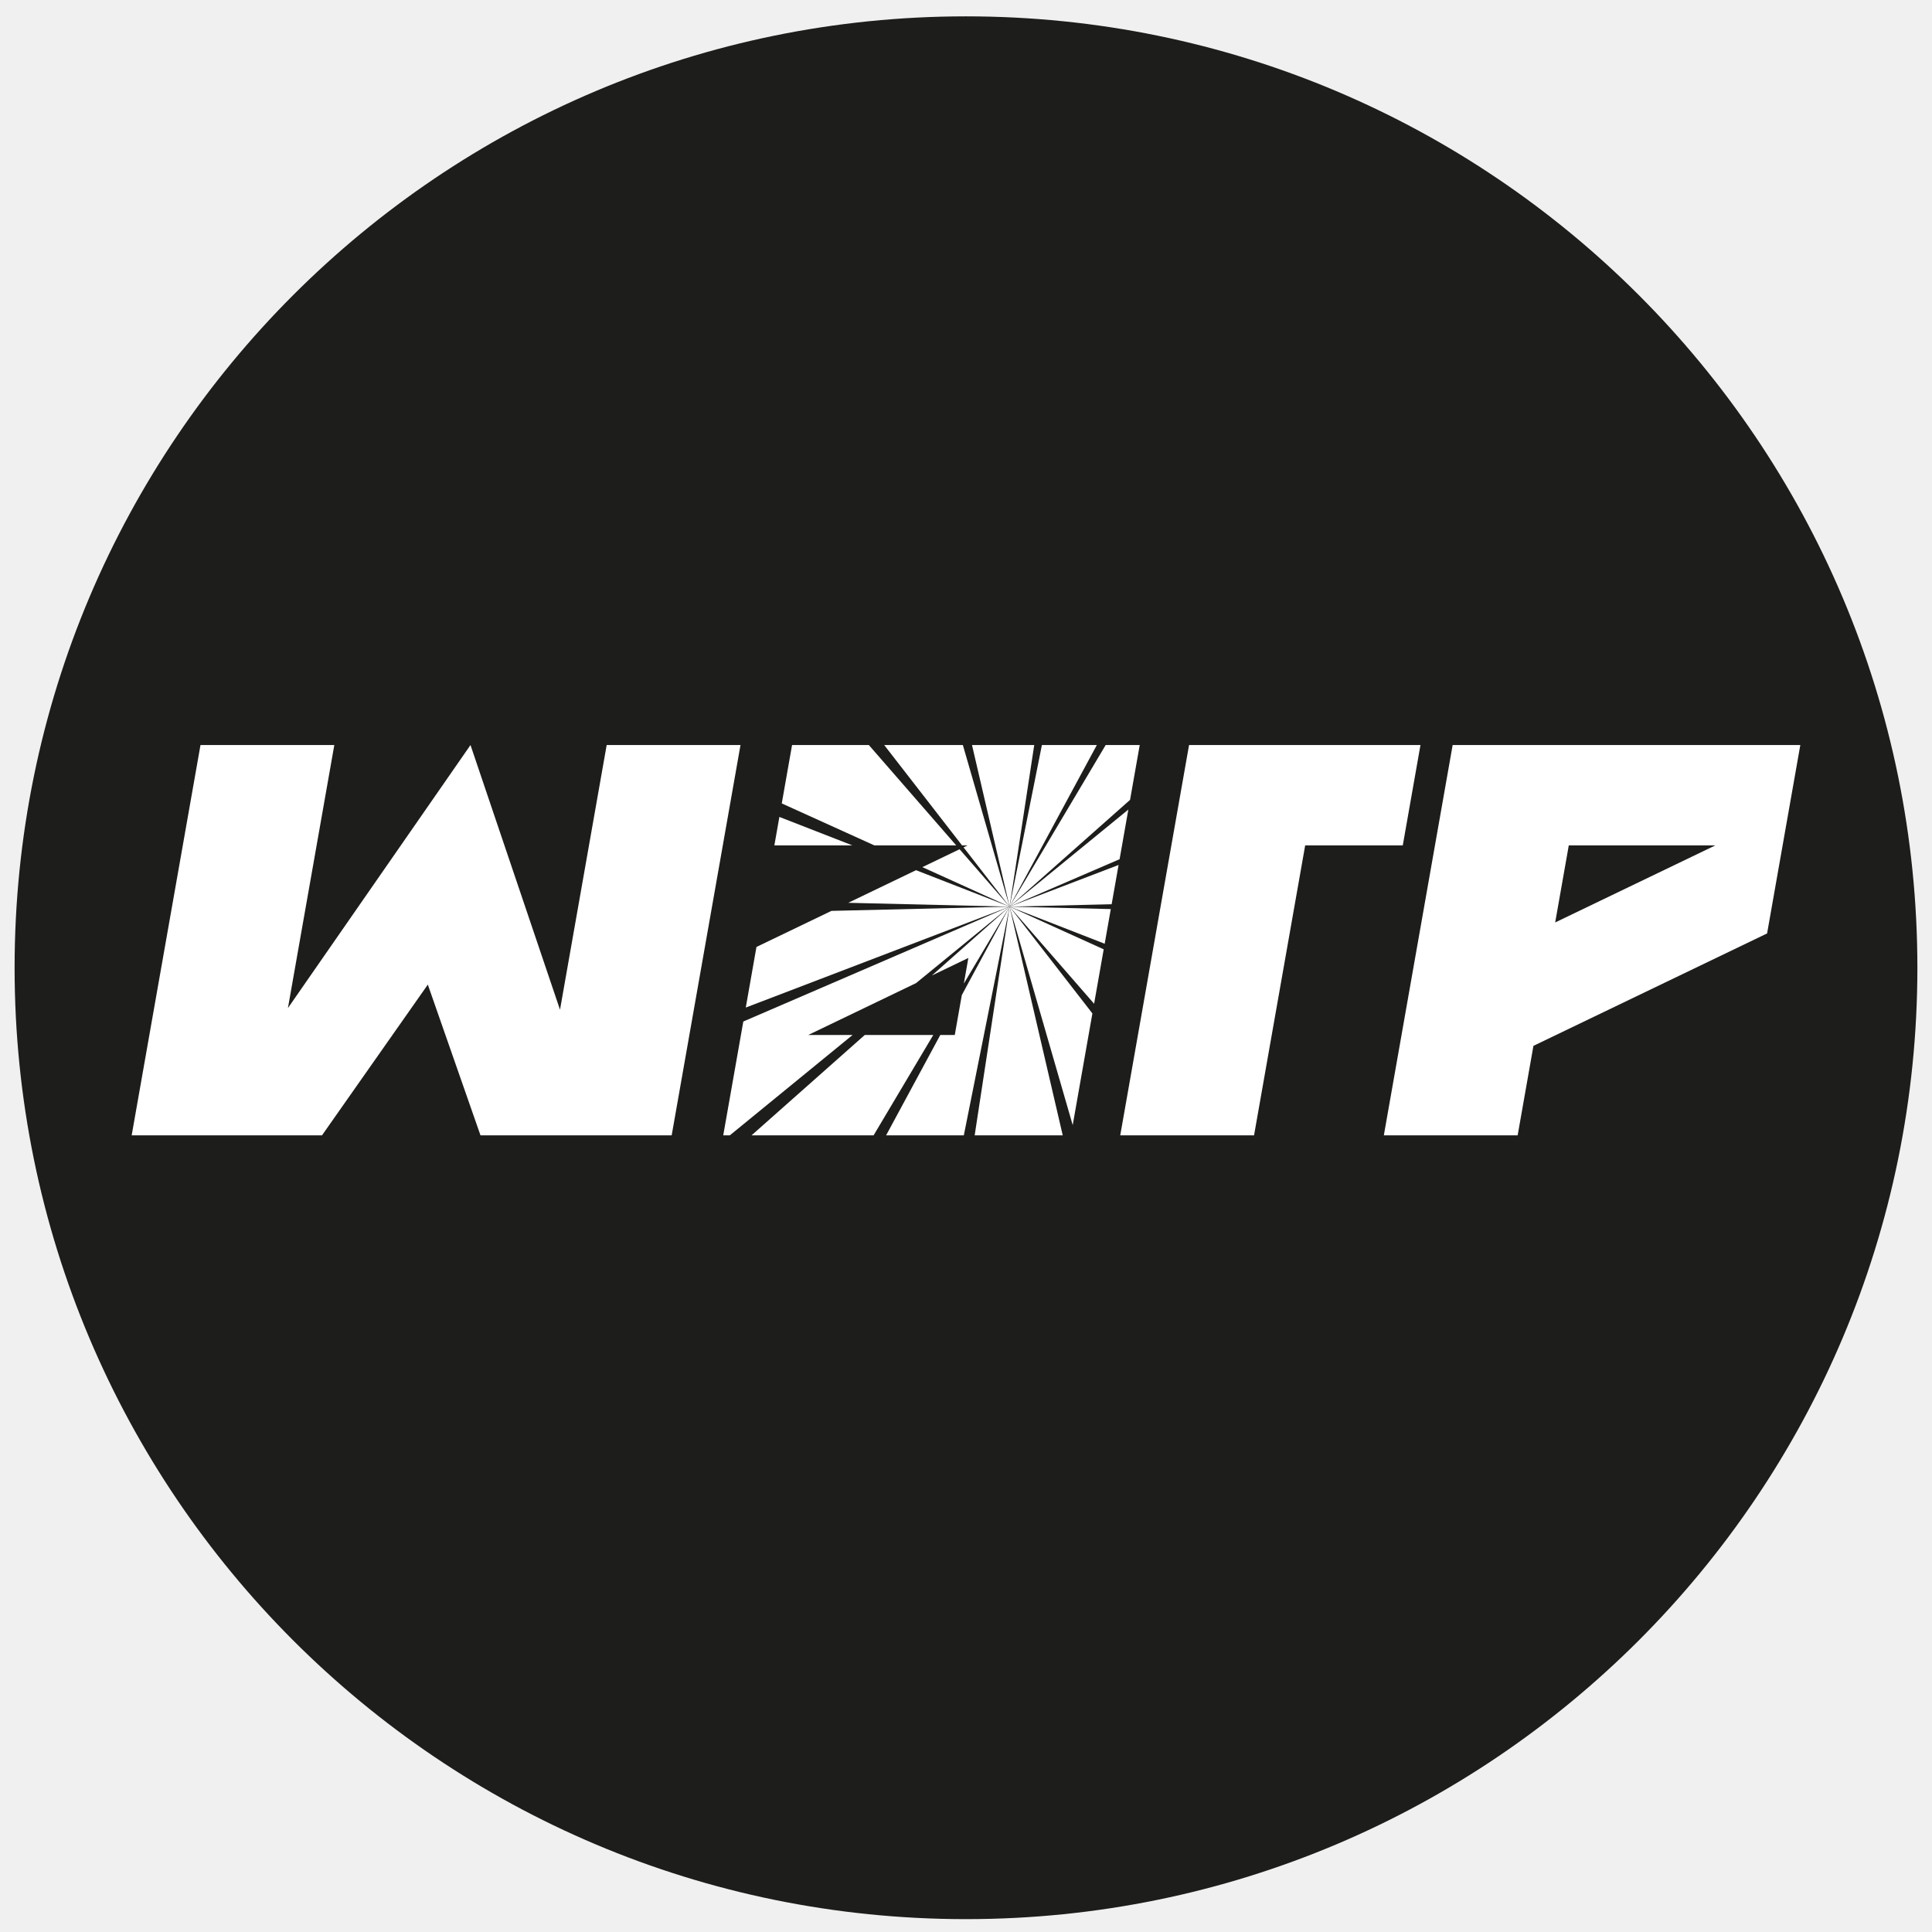
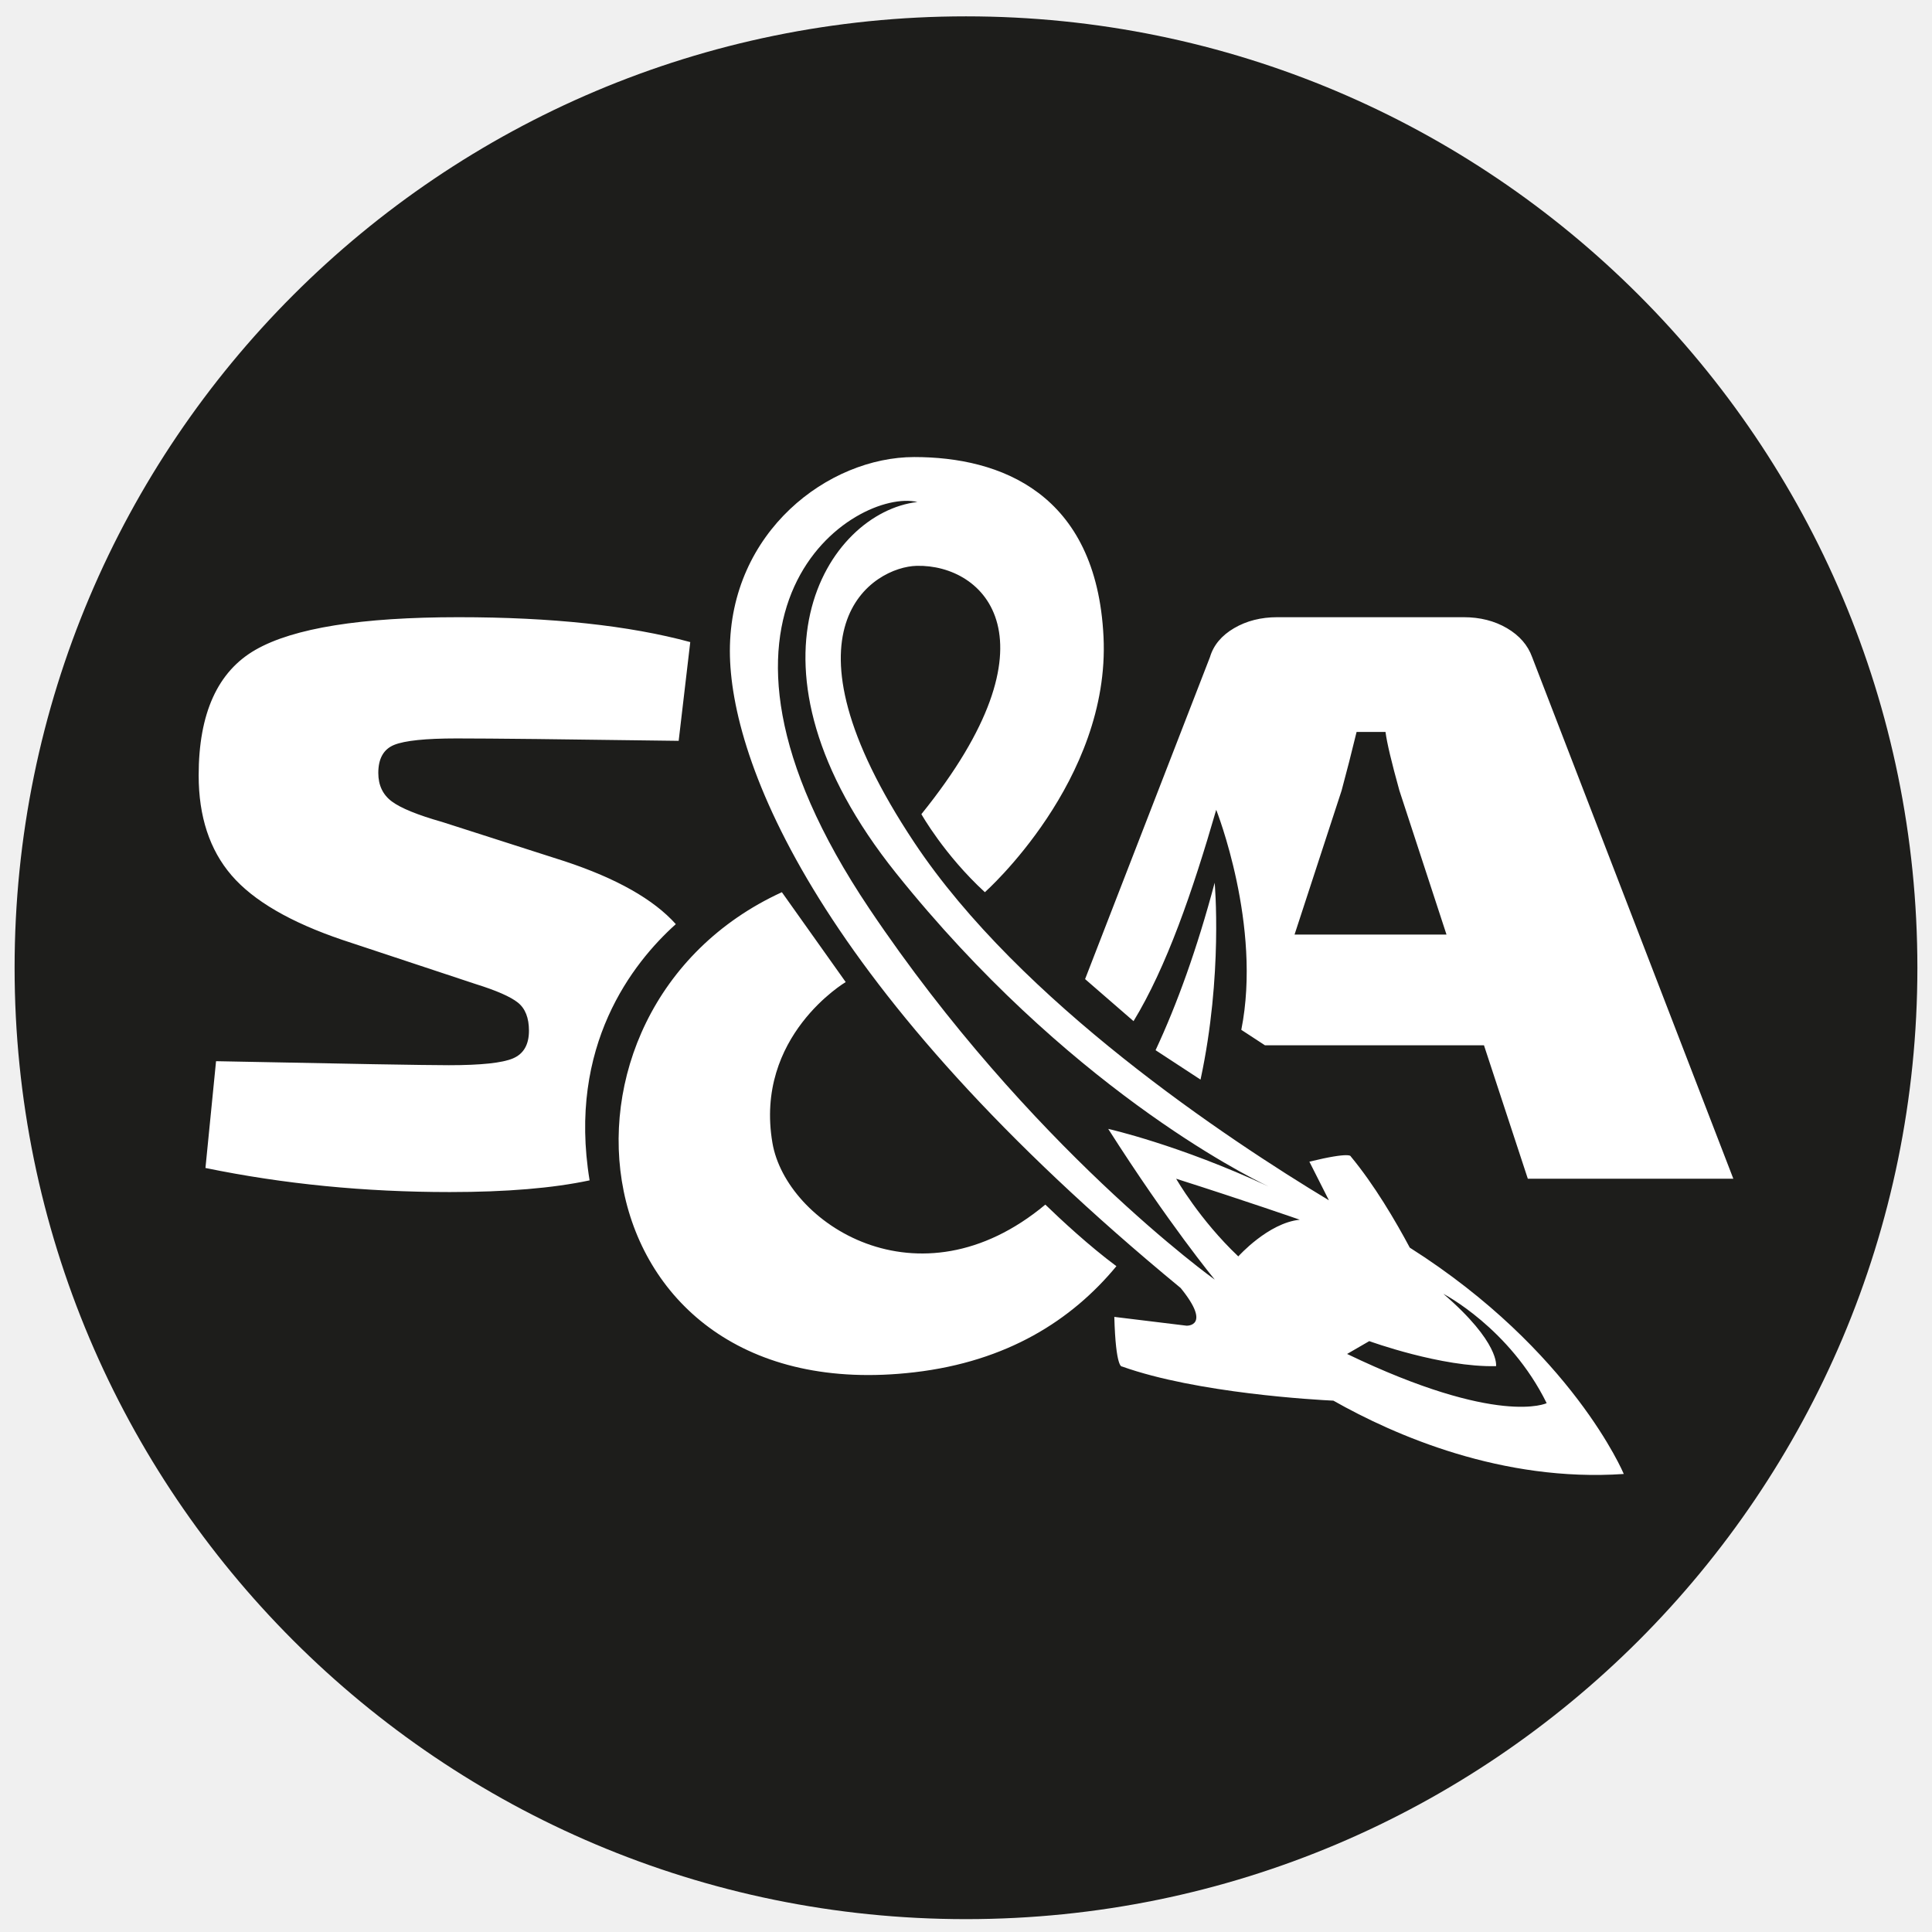
<svg xmlns="http://www.w3.org/2000/svg" width="100%" height="100%" viewBox="0 0 1063 1063" version="1.1" xml:space="preserve" style="fill-rule:evenodd;clip-rule:evenodd;stroke-linejoin:round;stroke-miterlimit:2;">
  <g transform="matrix(1.046243,0,0,1.046243,-4.069685,-25.96723)">
    <circle cx="511.894" cy="533.745" r="500.326" style="fill:rgb(29,29,27);" />
-   </g>
-   <g transform="matrix(1.048253,0,0,1.048253,-25.64621,-204.163)">
-     <g>
-       <g transform="matrix(0.946127,0,0,0.946127,-6279.815,-6123.143)">
-         <path d="M7080.173,7307.506L7147.889,7307.506L7180.996,7251.828L7142.999,7251.828L7080.173,7307.506Z" style="fill:white;fill-rule:nonzero;" />
-       </g>
-       <g transform="matrix(0.946127,0,0,0.946127,-6279.815,-6123.143)">
-         <path d="M7322.9,7090.979L7284.72,7307.506L7358.955,7307.506L7387.319,7146.657L7441.463,7146.657L7451.28,7090.979L7322.9,7090.979Z" style="fill:white;fill-rule:nonzero;" />
-       </g>
-       <g transform="matrix(0.946127,0,0,0.946127,-6279.815,-6123.143)">
-         <path d="M7469.137,7090.979L7430.958,7307.506L7505.194,7307.506L7513.948,7257.859L7643.578,7195.492L7662.006,7090.979L7469.137,7090.979ZM7526.019,7189.396L7533.556,7146.657L7614.848,7146.657L7526.019,7189.396Z" style="fill:white;fill-rule:nonzero;" />
-       </g>
-       <g transform="matrix(0.946127,0,0,0.946127,-6279.815,-6123.143)">
-         <path d="M7064.479,7307.506L7068.123,7307.506L7136.236,7251.828L7111.637,7251.828L7171.424,7223.063L7223.328,7180.636L7075.615,7244.352L7064.479,7307.506Z" style="fill:white;fill-rule:nonzero;" />
-       </g>
-       <g transform="matrix(0.946127,0,0,0.946127,-6279.815,-6123.143)">
-         <path d="M7192.93,7251.828L7184.891,7251.828L7154.83,7307.506L7197.948,7307.506L7223.328,7180.637L7196.829,7229.716L7192.93,7251.828Z" style="fill:white;fill-rule:nonzero;" />
-       </g>
-       <g transform="matrix(0.946127,0,0,0.946127,-6279.815,-6123.143)">
-         <path d="M7279.482,7181.98L7223.328,7180.637L7276.094,7201.207L7279.482,7181.98Z" style="fill:white;fill-rule:nonzero;" />
-       </g>
-       <g transform="matrix(0.946127,0,0,0.946127,-6279.815,-6123.143)">
-         <path d="M7082.907,7202.993L7076.981,7236.611L7223.328,7180.637L7124.509,7182.979L7082.907,7202.993Z" style="fill:white;fill-rule:nonzero;" />
-       </g>
-       <g transform="matrix(0.946127,0,0,0.946127,-6279.815,-6123.143)">
-         <path d="M7200.466,7209.092L7197.96,7223.298L7223.328,7180.637L7180.239,7218.822L7200.466,7209.092Z" style="fill:white;fill-rule:nonzero;" />
-       </g>
-       <g transform="matrix(0.946127,0,0,0.946127,-6279.815,-6123.143)">
-         <path d="M7269.277,7239.872L7223.328,7180.637L7258.352,7301.822L7269.277,7239.872Z" style="fill:white;fill-rule:nonzero;" />
-       </g>
-       <g transform="matrix(0.946127,0,0,0.946127,-6279.815,-6123.143)">
-         <path d="M7275.547,7204.304L7223.328,7180.637L7270.224,7234.501L7275.547,7204.304Z" style="fill:white;fill-rule:nonzero;" />
-       </g>
-       <g transform="matrix(0.946127,0,0,0.946127,-6279.815,-6123.143)">
-         <path d="M7133.82,7178.499L7223.328,7180.637L7171.428,7160.406L7133.82,7178.499Z" style="fill:white;fill-rule:nonzero;" />
-       </g>
-       <g transform="matrix(0.946127,0,0,0.946127,-6279.815,-6123.143)">
-         <path d="M7252.823,7307.506L7223.328,7180.636L7203.966,7307.506L7252.823,7307.506Z" style="fill:white;fill-rule:nonzero;" />
-       </g>
-       <g transform="matrix(0.946127,0,0,0.946127,-6279.815,-6123.143)">
-         <path d="M7289.219,7126.774L7223.328,7180.636L7284.364,7154.309L7289.219,7126.774Z" style="fill:white;fill-rule:nonzero;" />
-       </g>
-       <g transform="matrix(0.946127,0,0,0.946127,-6279.815,-6123.143)">
-         <path d="M7095.627,7130.858L7092.841,7146.658L7136.157,7146.658L7095.627,7130.858Z" style="fill:white;fill-rule:nonzero;" />
-       </g>
-       <g transform="matrix(0.946127,0,0,0.946127,-6279.815,-6123.143)">
-         <path d="M7283.799,7157.508L7223.328,7180.636L7279.957,7179.297L7283.799,7157.508Z" style="fill:white;fill-rule:nonzero;" />
-       </g>
-       <g transform="matrix(0.946127,0,0,0.946127,-6279.815,-6123.143)">
-         <path d="M7174.947,7158.712L7223.328,7180.637L7195.591,7148.782L7174.947,7158.712Z" style="fill:white;fill-rule:nonzero;" />
-       </g>
-       <g transform="matrix(0.946127,0,0,0.946127,-6279.815,-6123.143)">
-         <path d="M7148.344,7146.658L7193.741,7146.658L7145.263,7090.98L7102.66,7090.98L7096.948,7123.366L7148.344,7146.658Z" style="fill:white;fill-rule:nonzero;" />
-       </g>
-       <g transform="matrix(0.946127,0,0,0.946127,-6279.815,-6123.143)">
-         <path d="M7202.482,7090.979L7223.328,7180.636L7237.009,7090.979L7202.482,7090.979Z" style="fill:white;fill-rule:nonzero;" />
-       </g>
-       <g transform="matrix(0.946127,0,0,0.946127,-6279.815,-6123.143)">
-         <path d="M7153.777,7090.979L7196.967,7146.657L7200.006,7146.657L7197.793,7147.722L7223.328,7180.636L7197.415,7090.979L7153.777,7090.979Z" style="fill:white;fill-rule:nonzero;" />
-       </g>
-       <g transform="matrix(0.946127,0,0,0.946127,-6279.815,-6123.143)">
-         <path d="M7295.53,7090.979L7276.638,7090.979L7223.328,7180.636L7290.164,7121.403L7295.53,7090.979Z" style="fill:white;fill-rule:nonzero;" />
-       </g>
-       <g transform="matrix(0.946127,0,0,0.946127,-6279.815,-6123.143)">
-         <path d="M7241.262,7090.979L7223.328,7180.636L7271.734,7090.979L7241.262,7090.979Z" style="fill:white;fill-rule:nonzero;" />
-       </g>
-     </g>
-     <g transform="matrix(0.946127,0,0,0.946127,-6279.815,-6123.143)">
-       <path d="M6924.266,7090.979L6822.986,7236.897L6848.716,7090.979L6774.477,7090.979L6736.299,7307.506L6841.88,7307.506L6900.592,7223.877L6929.81,7307.506L7035.875,7307.506L7074.054,7090.979L6999.815,7090.979L6973.925,7237.816L6924.266,7090.979Z" style="fill:white;fill-rule:nonzero;" />
+     <g transform="matrix(2.626997,0,0,2.626997,-2747.496,-366.3083)">
+       <path d="M1283.7,406.726C1211.02,346.856 1193.46,301.248 1193.46,279.204C1193.46,255.3 1213.2,240.383 1230.38,240.383C1247.57,240.383 1266.86,247.559 1268.26,276.363C1269.66,305.168 1244.51,327.494 1244.51,327.494C1236.36,320.002 1231.8,311.87 1231.8,311.87C1260.03,276.92 1244.45,261.845 1230.86,262.16C1222.32,262.359 1201.68,274.387 1230.38,317.552C1251.58,349.429 1293.11,376.955 1313.38,389.172L1309.47,381.438C1317.86,379.39 1317.75,380.383 1317.75,380.383C1322.48,386.079 1326.73,393.328 1329.57,398.648C1362.13,419.307 1372.41,443.957 1372.41,443.957C1348.08,445.625 1326.6,436.255 1314.28,429.281C1310.87,429.118 1286.96,427.801 1271.95,422.437C1271.95,422.437 1270.71,422.957 1270.42,412.511L1284.89,414.274C1284.89,414.274 1289.99,414.468 1283.7,406.726ZM1356.97,429.781C1356.97,429.781 1347.3,434.493 1317.02,419.931L1321.46,417.362C1321.46,417.362 1335.92,422.642 1346.84,422.369C1346.84,422.369 1347.66,417.678 1336.29,407.894C1336.29,407.894 1349.56,414.741 1356.97,429.781ZM1270.84,402.361C1261.88,413.201 1248.96,421.434 1230.38,423.6C1162.07,431.565 1152.41,351.09 1203.87,327.494L1216.65,345.484C1216.65,345.484 1198.33,356.298 1201.98,377.677C1204.71,393.71 1231.17,411.241 1256.61,390.034C1259.7,393.024 1265.36,398.297 1270.84,402.361ZM1301.29,386.399C1296.33,384.036 1260.73,366.119 1226.75,323.706C1193.32,281.961 1212.9,251.495 1231,249.378C1218.8,246.519 1180.69,270.202 1221.39,330.808C1253.44,378.541 1290.53,405.053 1290.53,405.053C1290.53,405.053 1281.34,393.935 1269.2,374.876C1269.2,374.876 1283.24,378.008 1301.29,386.399C1301.67,386.583 1301.87,386.672 1301.87,386.672C1301.68,386.581 1301.48,386.489 1301.29,386.399ZM1307.55,393.059C1307.55,393.059 1296.68,389.272 1282.8,384.853C1282.8,384.853 1287.49,393.068 1295.24,400.402C1295.24,400.402 1301.24,393.691 1307.55,393.059ZM1165.38,385.179C1158.07,386.74 1148.74,387.521 1137.39,387.521C1120.38,387.521 1104.07,385.914 1088.48,382.699L1090.6,361.323C1117.03,361.859 1132.56,362.127 1137.2,362.127C1143.64,362.127 1147.93,361.671 1150.05,360.761C1152.18,359.85 1153.24,358.001 1153.24,355.216C1153.24,352.644 1152.5,350.769 1151.02,349.59C1149.54,348.412 1146.73,347.179 1142.61,345.894L1115.93,337.054C1105.49,333.518 1098.08,329.205 1093.7,324.116C1089.32,319.026 1087.12,312.356 1087.12,304.105C1087.12,291.676 1090.93,283.292 1098.53,278.952C1106.13,274.613 1119.67,272.443 1139.13,272.443C1157.82,272.443 1173.29,274.104 1185.53,277.425L1183.21,297.194C1160.4,296.873 1145.57,296.712 1138.74,296.712C1132.56,296.712 1128.4,297.141 1126.27,297.998C1124.15,298.855 1123.08,300.73 1123.08,303.623C1123.08,306.088 1123.99,307.99 1125.79,309.329C1127.59,310.668 1130.94,312.035 1135.84,313.427L1160.4,321.303C1170.79,324.739 1178.2,328.934 1182.64,333.887C1174.01,341.641 1160.95,358.231 1165.38,385.179ZM1394.34,384.853L1353.2,384.853L1344.42,358.136L1300.57,358.136L1295.84,355.047C1300.01,334.173 1290.82,311 1290.82,311C1286.07,327.409 1280.87,342.469 1274.27,353.308L1264.57,344.889L1289.57,280.426C1290.28,278.036 1291.89,276.109 1294.39,274.642C1296.89,273.176 1299.78,272.443 1303.07,272.443L1340.35,272.443C1343.63,272.443 1346.53,273.176 1349.03,274.642C1351.52,276.109 1353.2,278.036 1354.06,280.426L1394.34,384.853ZM1278.68,359.121C1282.99,349.898 1286.99,338.818 1290.51,325.6C1290.51,325.6 1292.19,344.065 1287.68,365.01L1278.68,359.121ZM1324.71,295.414L1318.92,295.414C1317.92,299.542 1316.92,303.451 1315.92,307.144L1306.5,335.979L1336.92,335.979L1327.49,307.144C1325.92,301.497 1324.99,297.588 1324.71,295.414Z" style="fill:white;" />
    </g>
  </g>
</svg>
